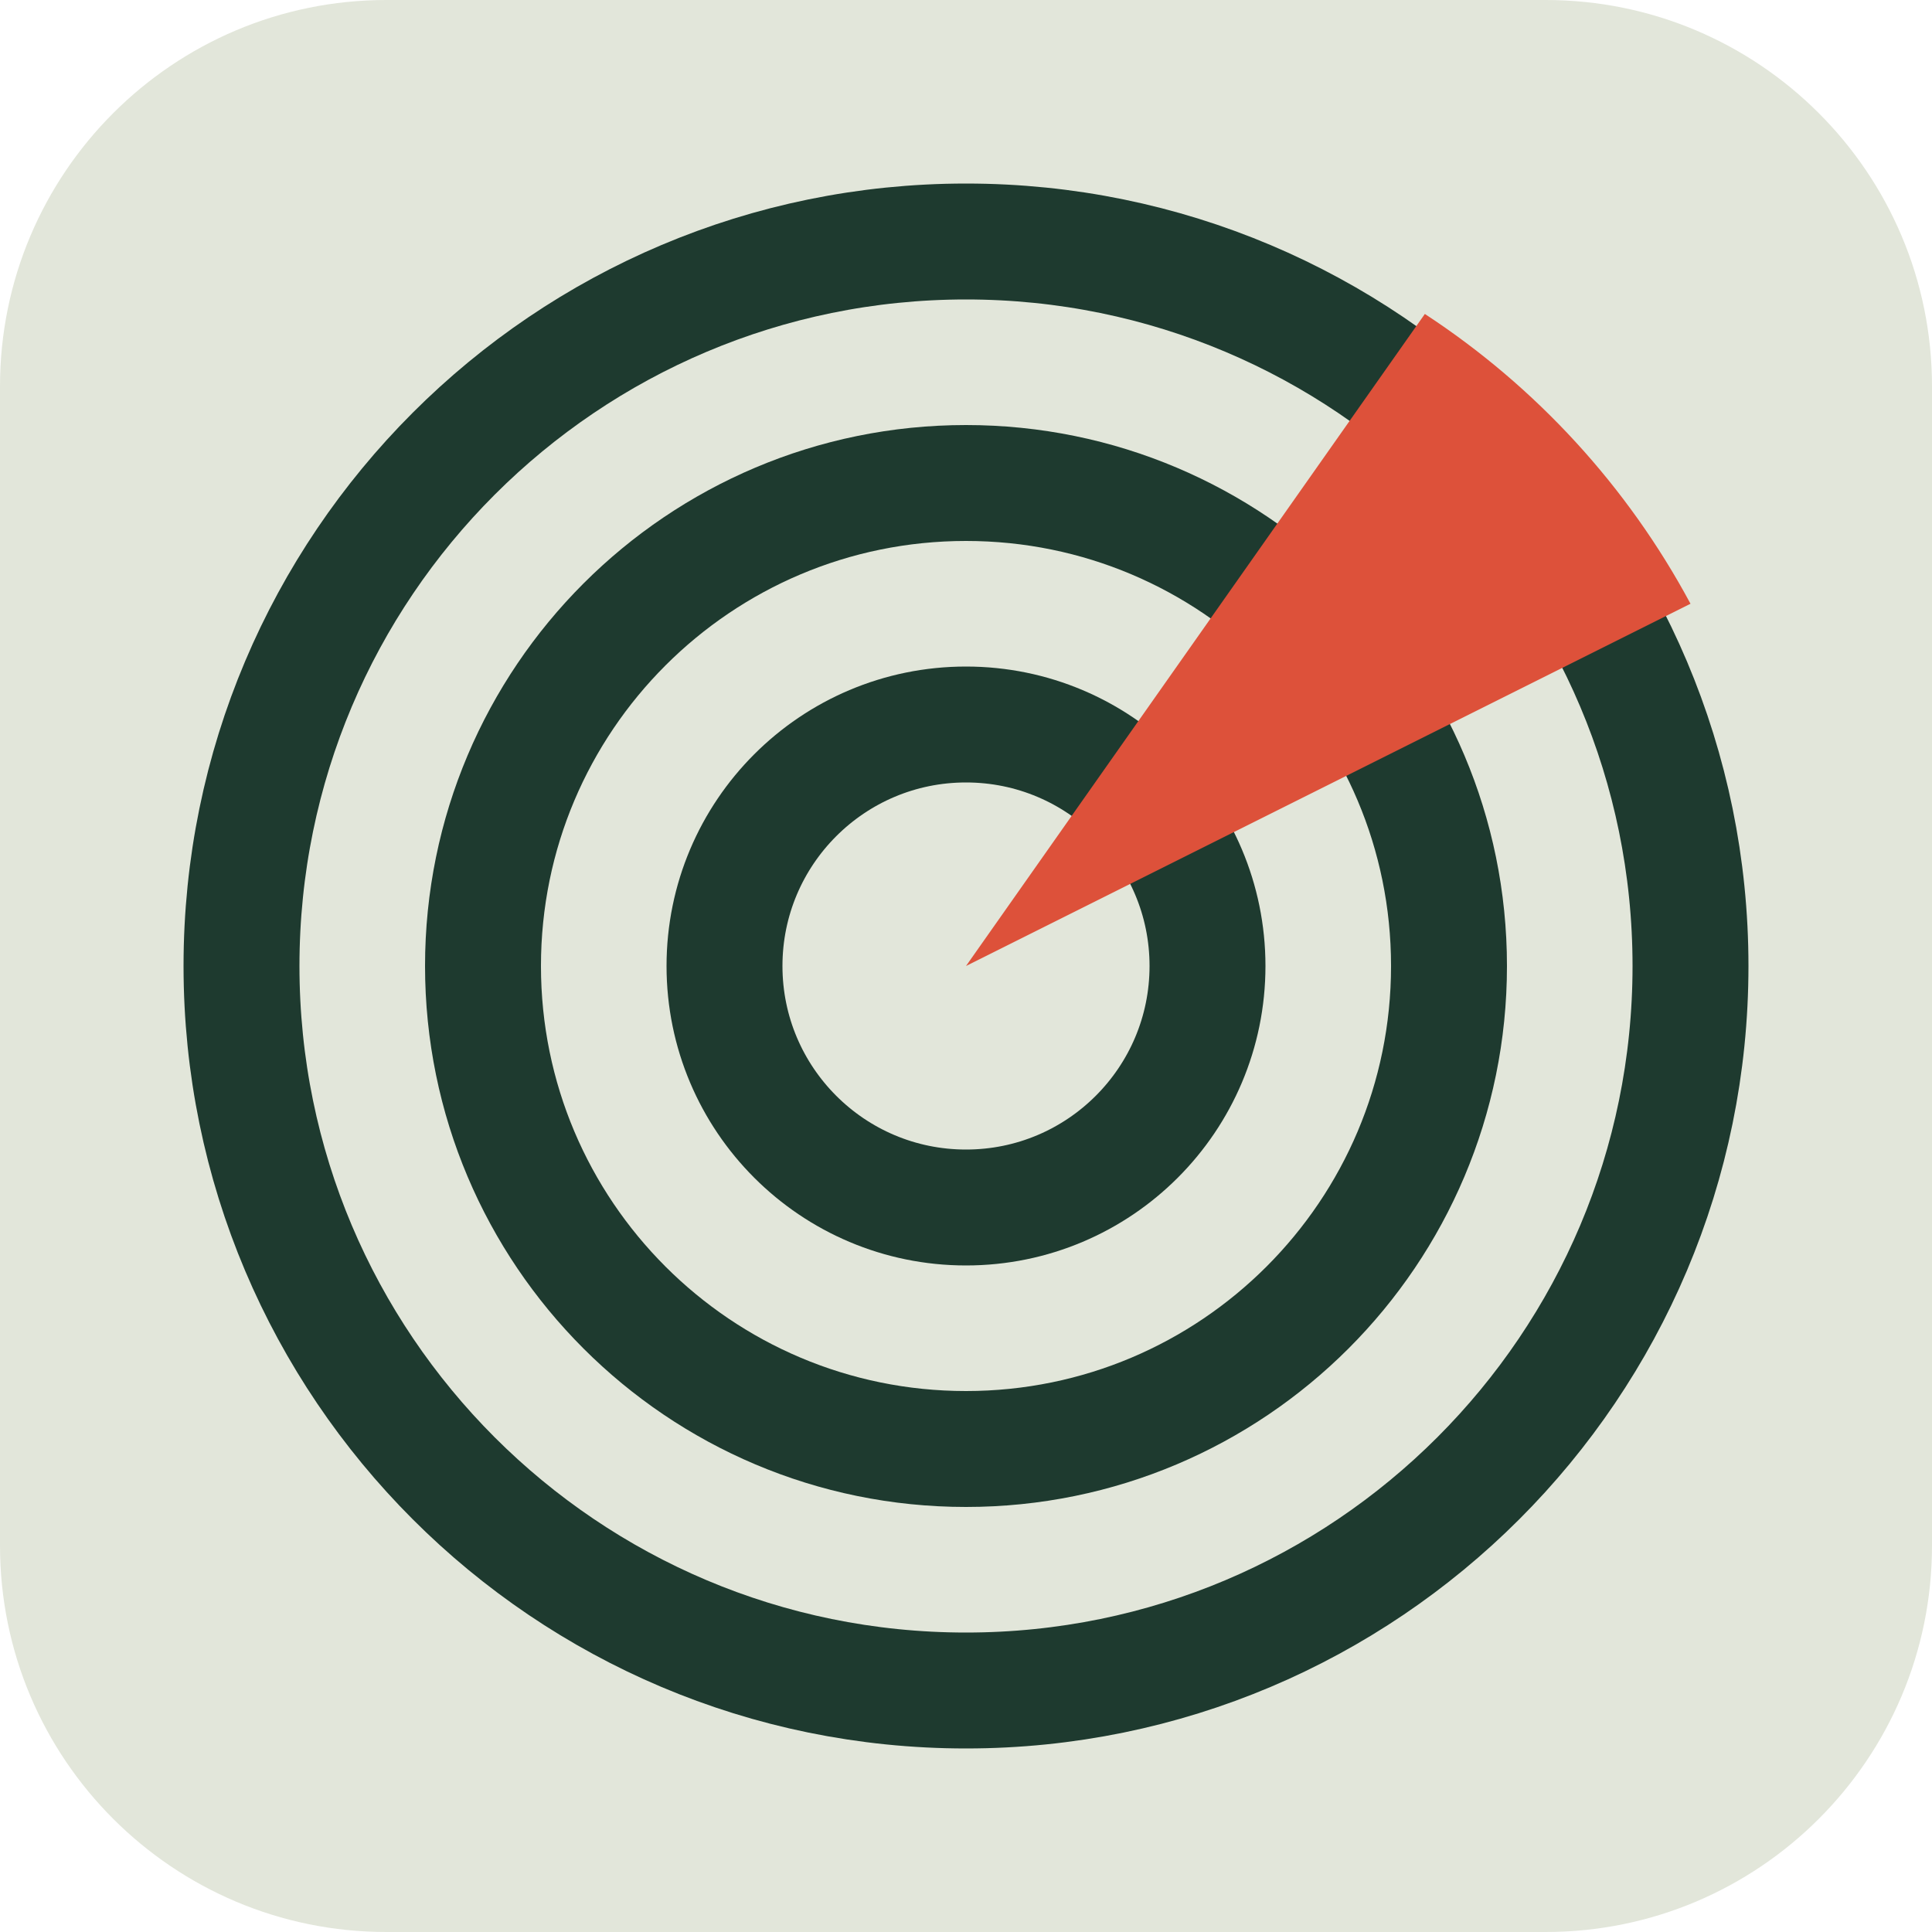
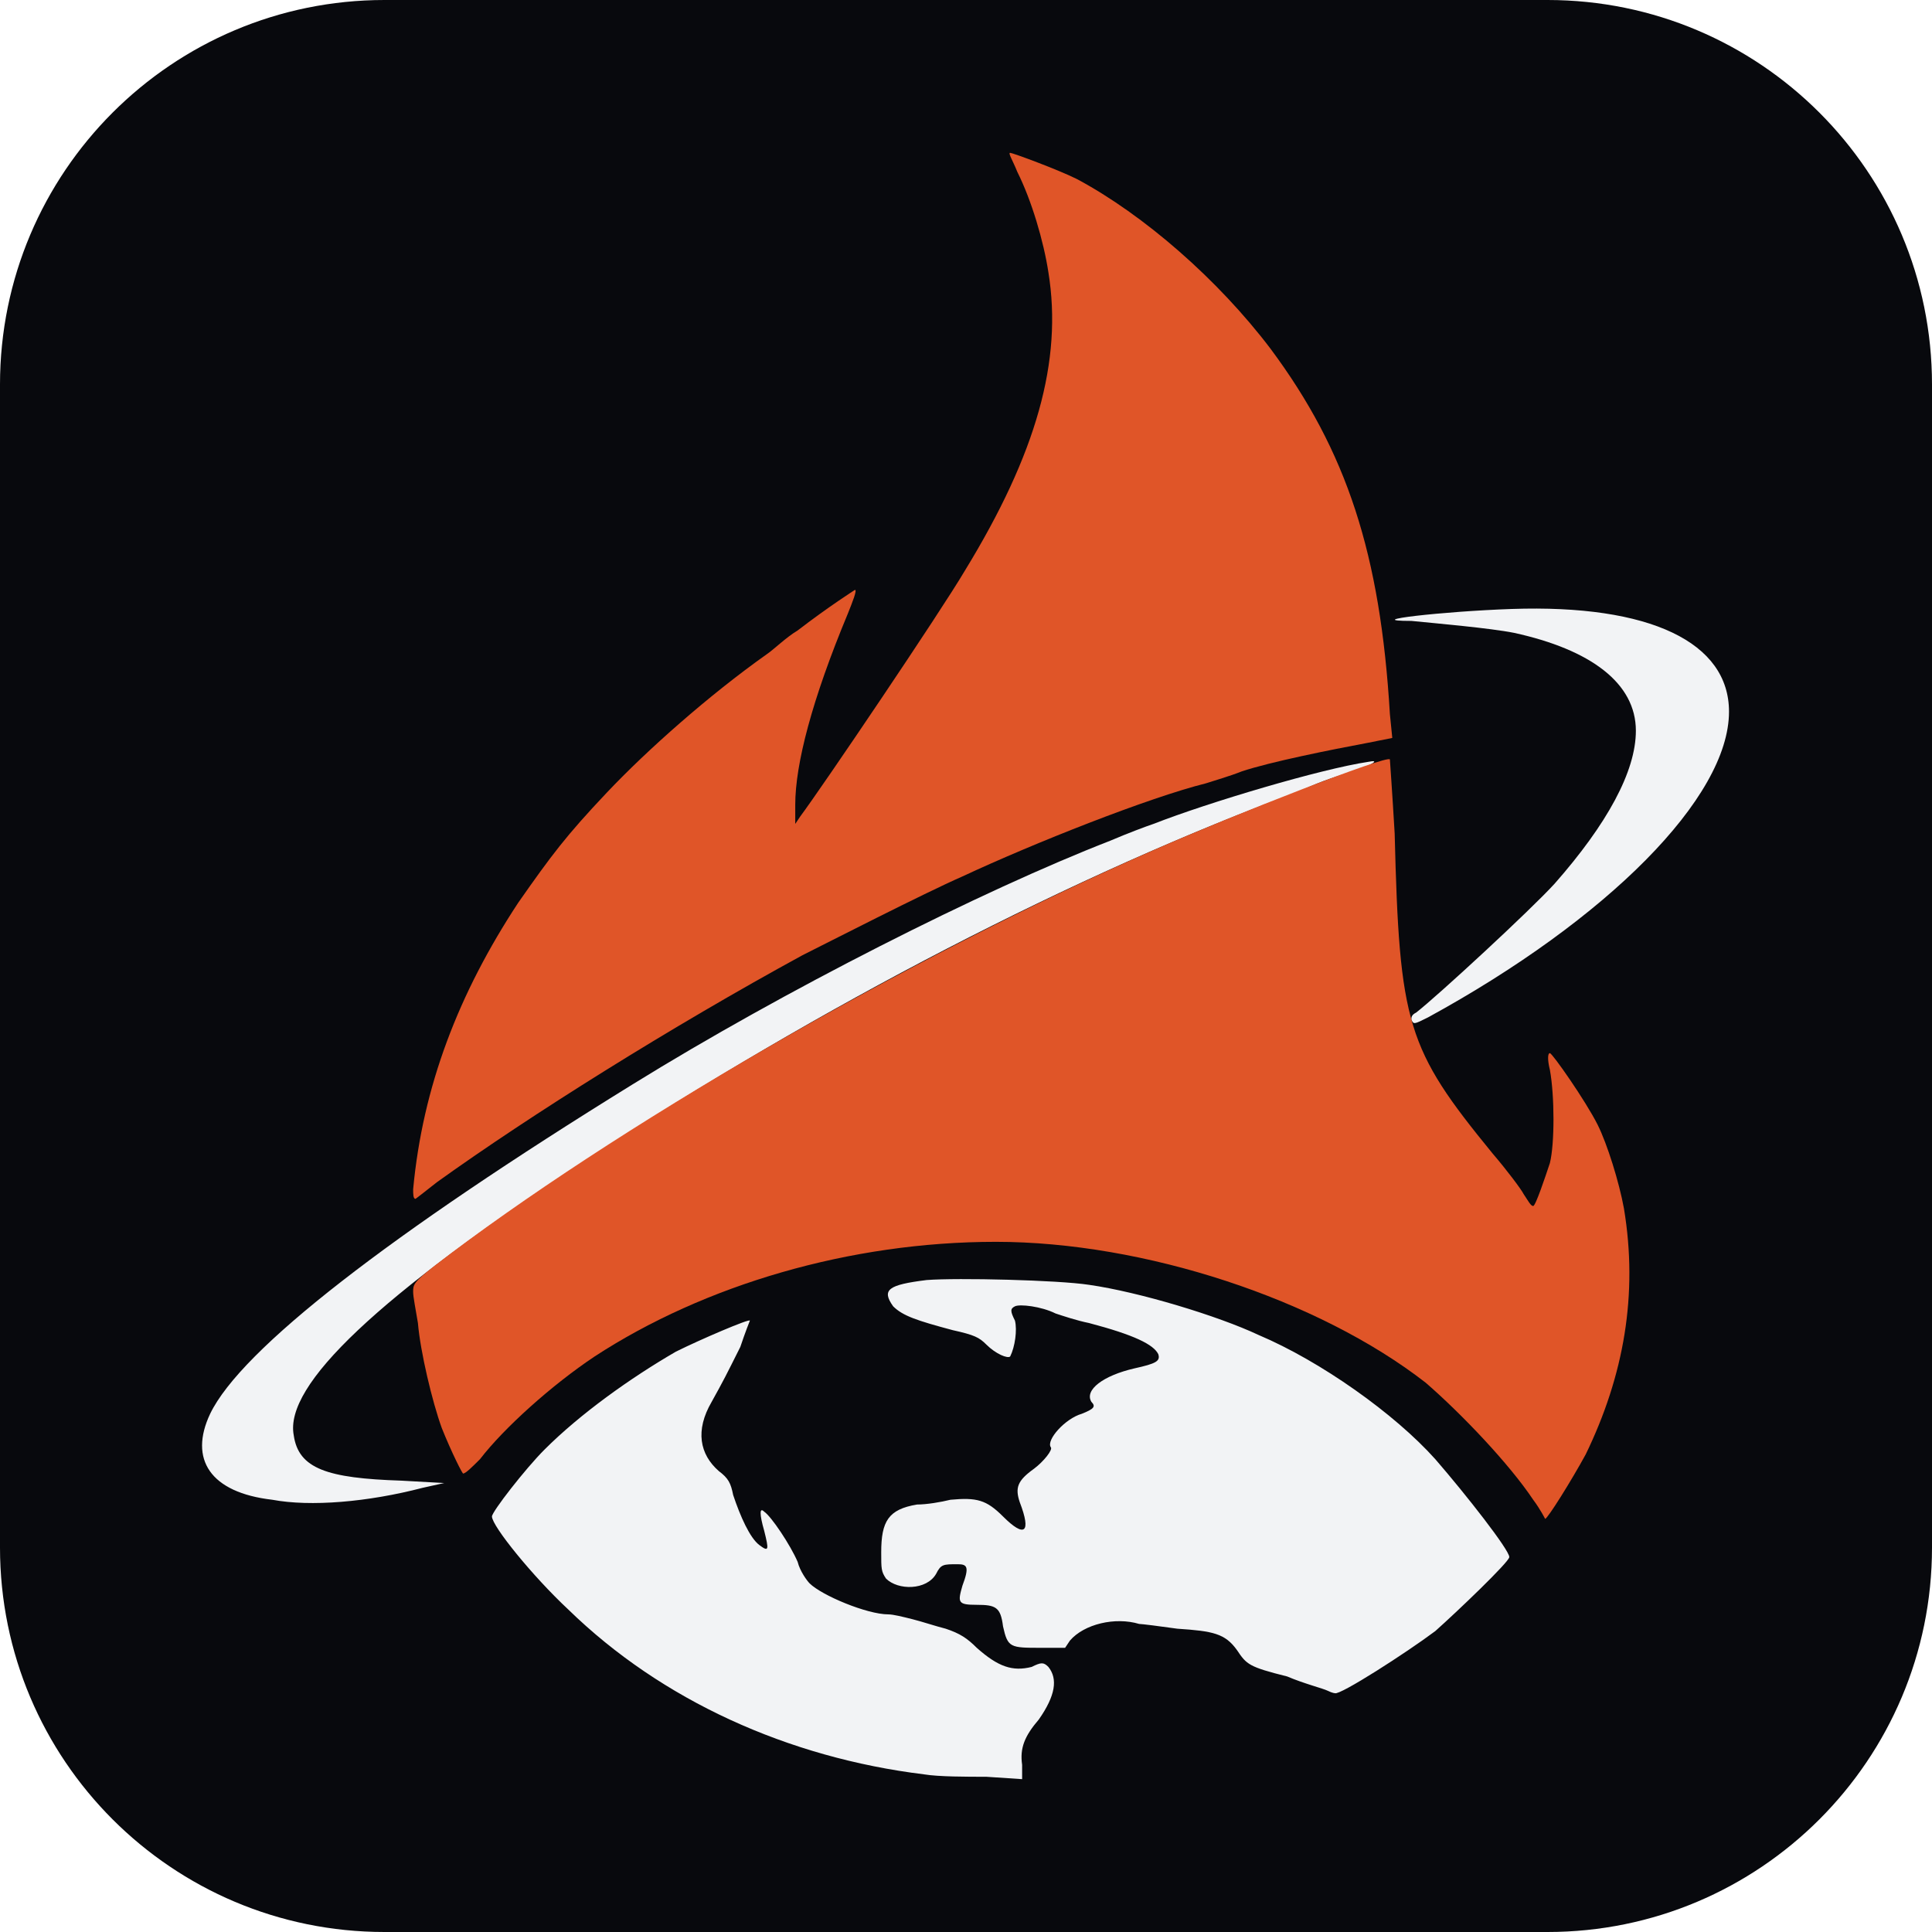
- <svg xmlns="http://www.w3.org/2000/svg" viewBox="0 0 40 40">
-   <rect width="40" height="40" rx="8" fill="#e2e6da" />
-   <g fill="none" stroke="#1e3a2f" stroke-width="2.4">
-     <circle cx="20" cy="20" r="15" />
-     <circle cx="20" cy="20" r="10" />
-     <circle cx="20" cy="20" r="5" />
+ <svg xmlns="http://www.w3.org/2000/svg" viewBox="0 0 809 809">
+   <rect width="809" height="809" rx="161" fill="#08090d" />
+   <g transform="translate(81 60)">
+     <path fill="#f2f3f5" d="M306 683C249 676 196 652 157 614C142 600 125 579 125 575C125 573 139 555 147 547C162 532 183 517 202 506C212 501 233 492 233 493C233 493 231 498 229 504C223 516 222 518 217 527C210 539 212 549 220 556C224 559 225 561 226 566C229 575 233 584 237 587C241 590 241 589 239 581C237 574 237 571 239 573C242 575 250 587 253 594C254 598 257 602 258 603C263 608 282 616 291 616C293 616 297 617 301 618C305 619 311 621 315 622C321 624 324 626 328 630C337 638 343 640 351 638C355 636 356 636 358 638C362 643 361 650 354 660C348 667 346 672 347 679L347 685L332 684C324 684 312 684 306 683ZM475 648C473 647 465 645 458 642C442 638 441 637 437 631C432 624 427 623 412 622C405 621 397 620 396 620C386 617 373 620 367 627L365 630L355 630C342 630 341 630 339 621C338 613 336 612 328 612C320 612 320 611 322 604C325 596 324 595 320 595C314 595 313 595 311 599C307 606 295 606 290 601C288 598 288 597 288 590C288 577 291 572 303 570C307 570 313 569 317 568C328 567 332 568 339 575C348 584 351 582 346 569C344 563 345 560 352 555C356 552 360 547 359 546C357 543 365 534 372 532C377 530 378 529 376 527C373 522 381 516 394 513C403 511 405 510 404 507C402 503 394 499 375 494C370 493 364 491 361 490C355 487 346 486 344 487C342 488 342 489 344 493C345 497 344 504 342 508C341 509 336 507 332 503C329 500 327 499 318 497C303 493 297 491 293 487C288 480 291 478 307 476C320 475 362 476 375 478C396 481 429 491 446 499C472 510 503 532 520 551C533 566 551 589 551 592C551 594 529 615 520 623C508 632 480 650 478 649C478 649 477 649 475 648ZM33 568C7 565 -2 551 7 532C20 505 82 457 184 394C247 355 330 313 384 292C391 289 399 286 402 285C425 276 472 262 492 259C497 258 494 260 486 263C482 264 472 267 464 271C369 306 263 361 164 426C77 483 38 520 42 541C44 555 56 559 87 560L105 561L96 563C73 569 49 571 33 568ZM510 367C510 366 510 365 512 364C521 357 560 321 570 310C592 285 604 263 604 246C604 226 585 212 553 205C543 203 520 201 510 200C488 200 523 196 552 195C610 193 643 209 643 238C643 274 592 325 517 366C511 369 511 369 510 367Z" />
+     <path fill="#e05528" d="M561 568C551 553 531 532 516 519C471 484 398 460 336 460C275 460 214 478 168 508C150 520 130 538 120 551C117 554 114 557 113 557C113 558 108 548 104 538C100 527 95 506 94 494C93 488 92 483 92 481C92 478 92 477 101 470C175 413 299 341 402 296C436 281 500 256 501 258C501 258 502 272 503 289C505 369 508 379 544 423C550 430 556 438 557 440C559 443 560 445 561 445C562 445 566 433 568 427C570 419 570 399 568 388C567 384 567 381 568 381C569 381 583 401 588 411C592 419 597 435 599 446C605 482 599 516 583 549C577 560 567 576 566 576C566 576 564 572 561 568ZM92 438C96 395 111 356 136 318C150 298 156 290 173 272C190 254 216 231 240 214C243 212 248 207 253 204C266 194 277 187 277 187C278 187 276 192 274 197C259 233 252 260 252 277L252 285L254 282C263 270 313 196 323 179C353 130 364 91 358 54C356 41 351 24 345 12C343 7 341 4 342 4C343 4 362 11 370 15C398 30 429 57 451 86C483 129 497 172 501 239L502 249L492 251C476 254 451 259 439 263C434 265 427 267 424 268C400 274 352 293 322 307C306 314 265 335 255 340C200 370 141 407 102 435C97 439 93 442 93 442C92 442 92 440 92 438Z" />
  </g>
-   <path d="M20 20 L29.5 6.5 A16.5 16.5 0 0 1 35 12.5 Z" fill="#dd513a" />
</svg>
